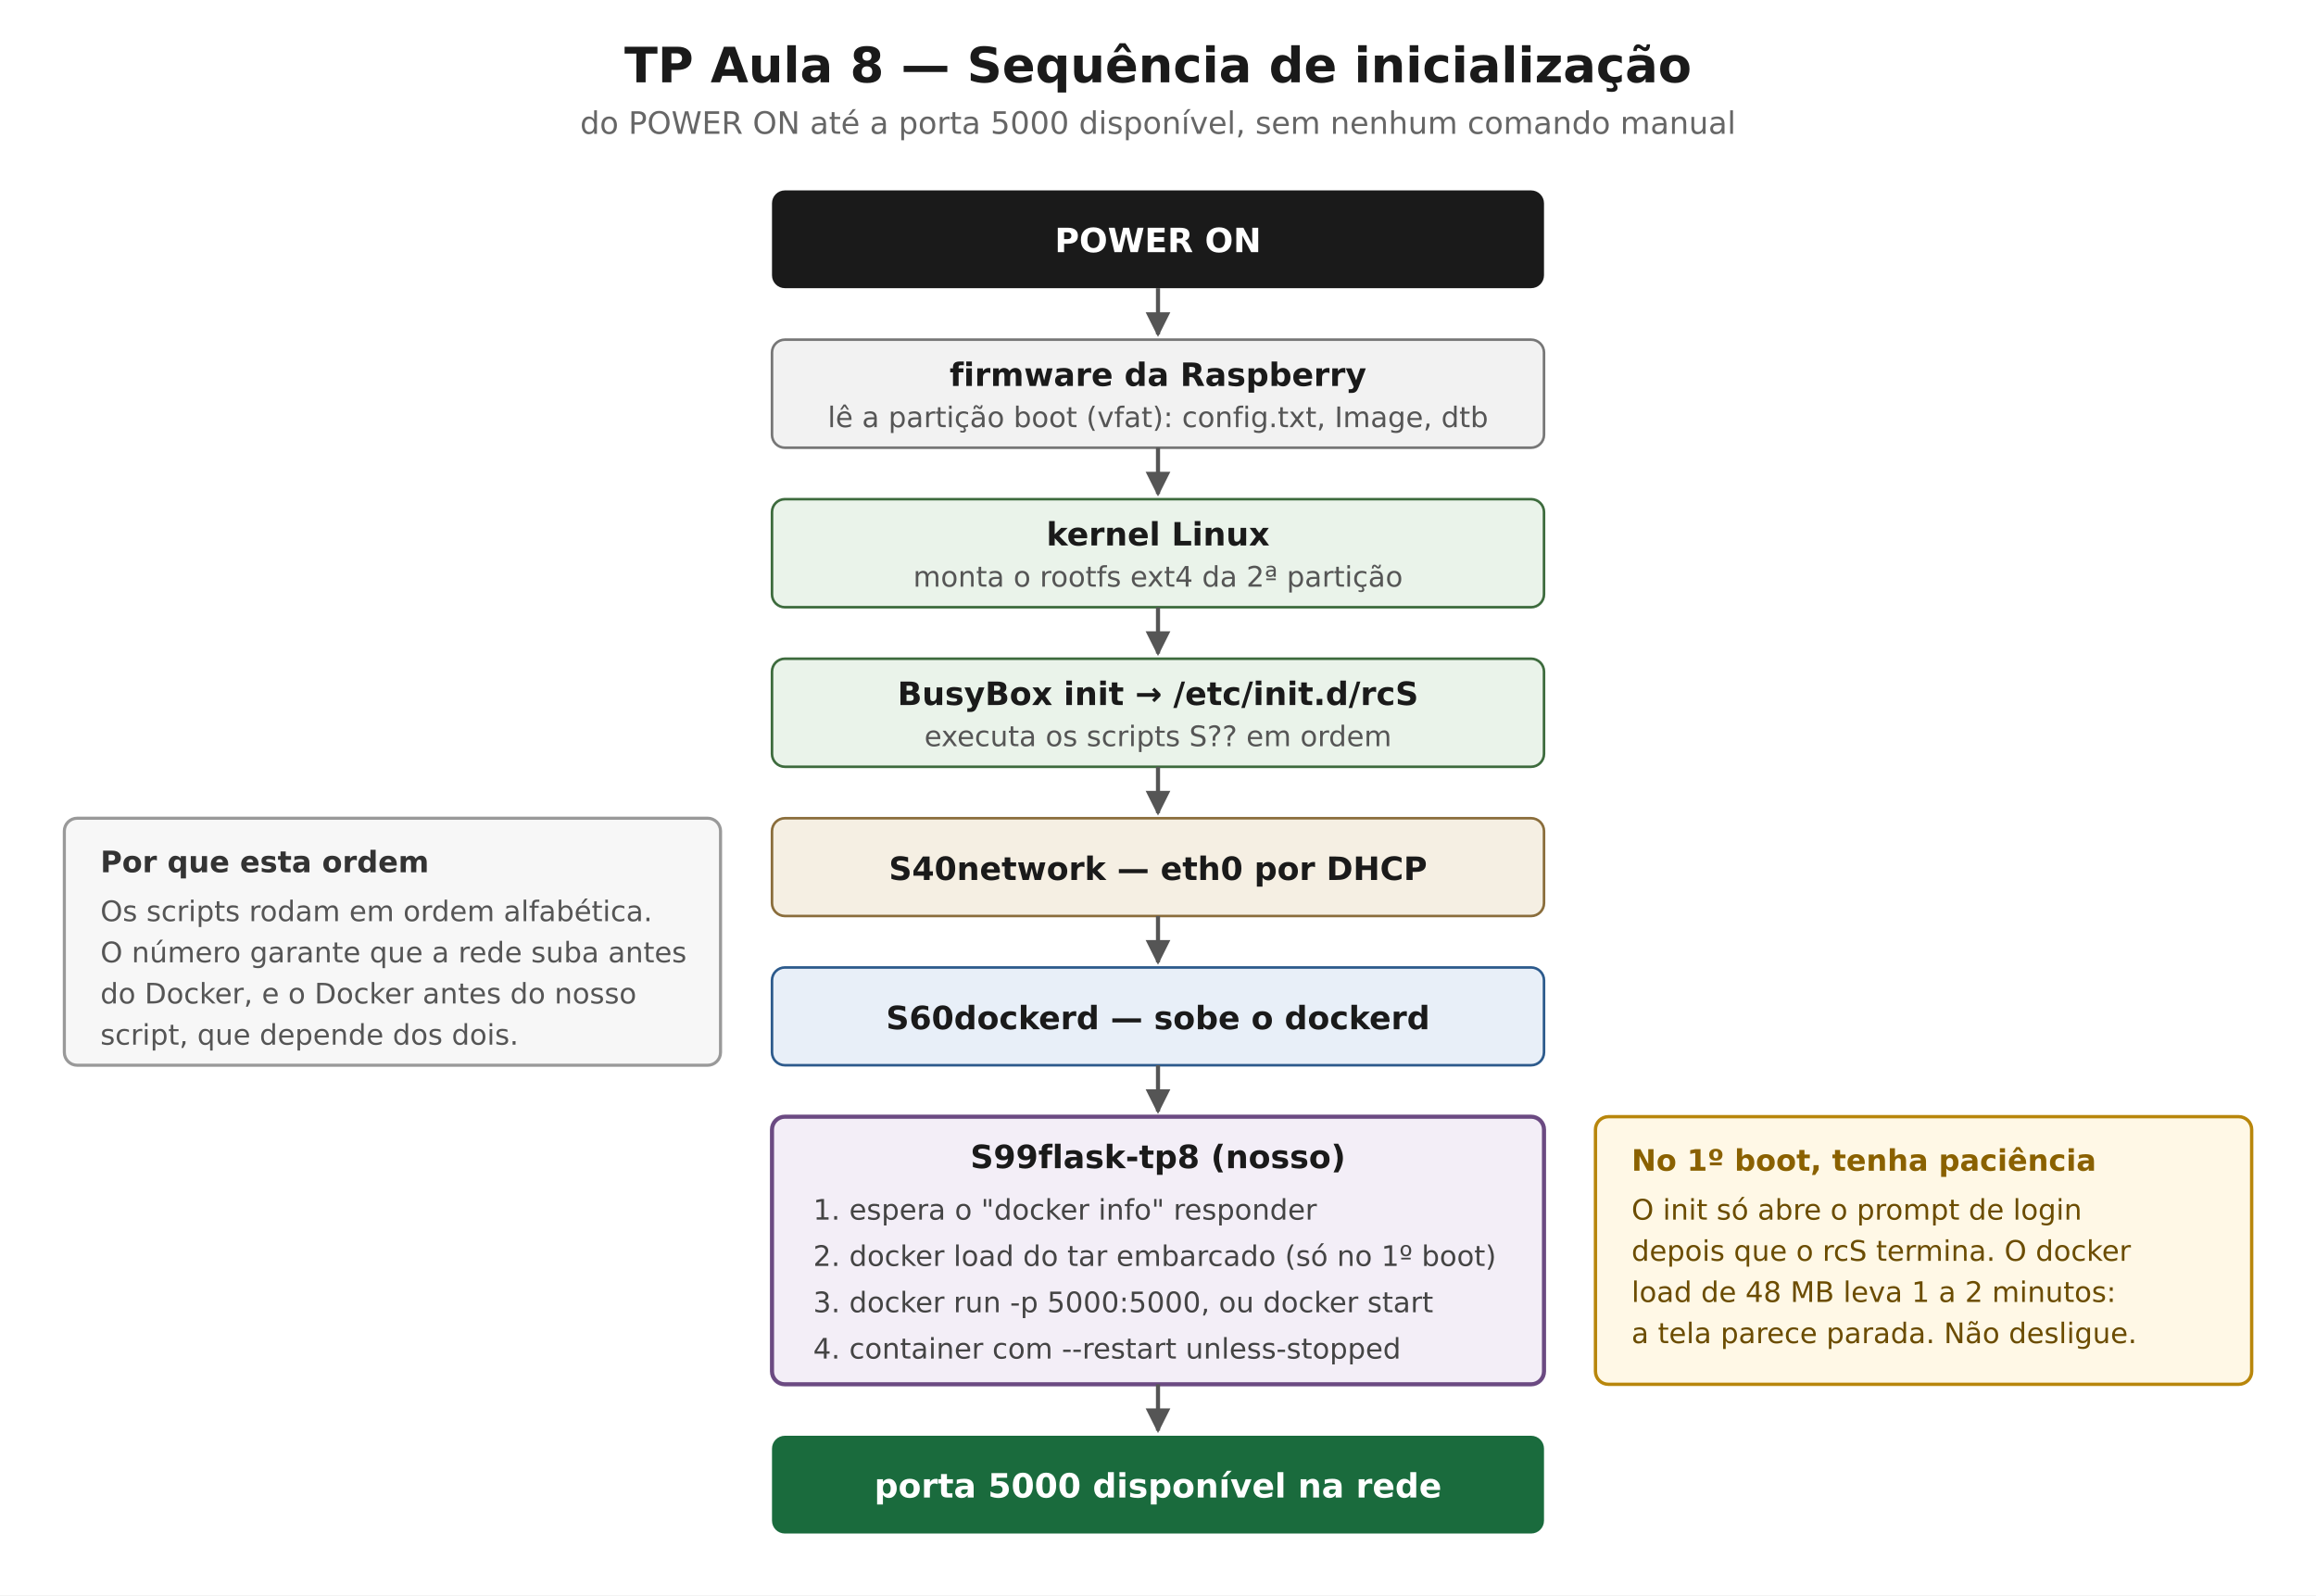
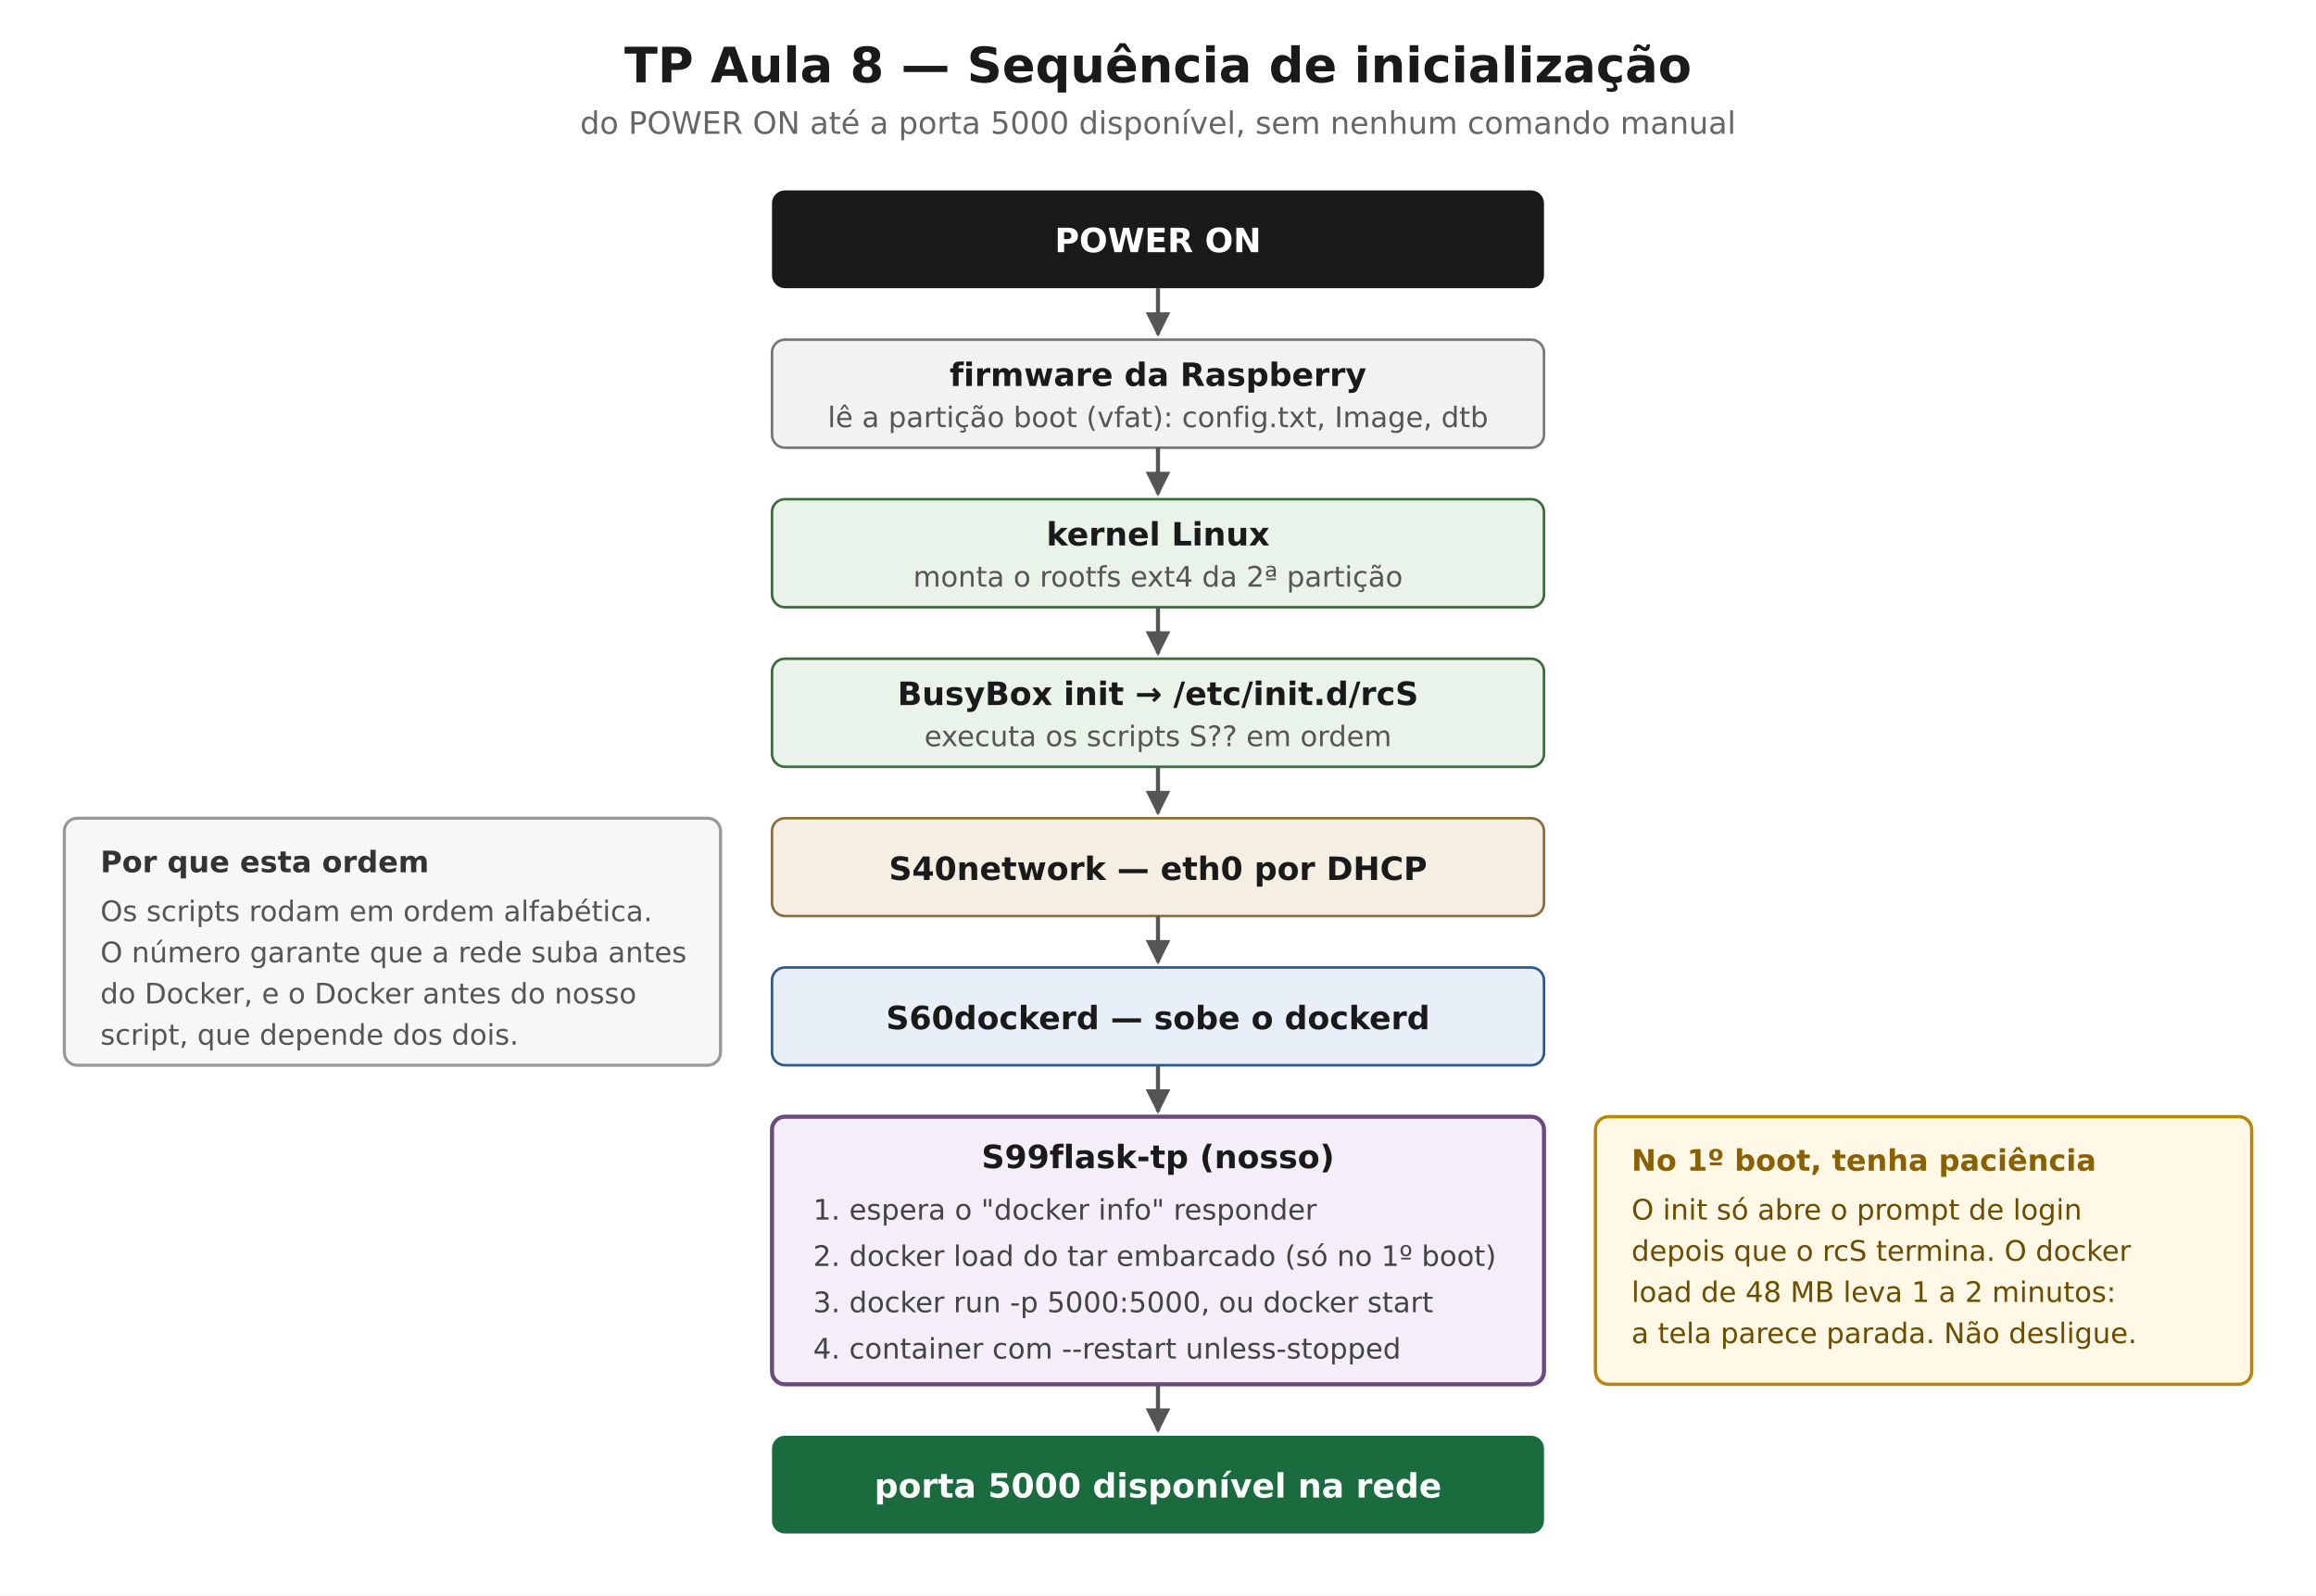
<svg xmlns="http://www.w3.org/2000/svg" width="900" height="620" viewBox="0 0 900 620" font-family="DejaVu Sans, Arial, sans-serif">
  <rect width="900" height="620" fill="#ffffff" />
  <text x="450" y="32" text-anchor="middle" font-size="19" font-weight="bold" fill="#1a1a1a">TP Aula 8 — Sequência de inicialização</text>
  <text x="450" y="52" text-anchor="middle" font-size="12" fill="#666">do POWER ON até a porta 5000 disponível, sem nenhum comando manual</text>
  <g font-size="12.5">
    <rect x="300" y="74" width="300" height="38" rx="5" fill="#1a1a1a" />
    <text x="450" y="98" text-anchor="middle" font-size="13" font-weight="bold" fill="#ffffff">POWER ON</text>
    <rect x="300" y="132" width="300" height="42" rx="5" fill="#f2f2f2" stroke="#777" />
    <text x="450" y="150" text-anchor="middle" font-weight="bold" fill="#1a1a1a">firmware da Raspberry</text>
    <text x="450" y="166" text-anchor="middle" font-size="11" fill="#555">lê a partição boot (vfat): config.txt, Image, dtb</text>
    <rect x="300" y="194" width="300" height="42" rx="5" fill="#eaf3ea" stroke="#3d6b3d" />
    <text x="450" y="212" text-anchor="middle" font-weight="bold" fill="#1a1a1a">kernel Linux</text>
    <text x="450" y="228" text-anchor="middle" font-size="11" fill="#555">monta o rootfs ext4 da 2ª partição</text>
    <rect x="300" y="256" width="300" height="42" rx="5" fill="#eaf3ea" stroke="#3d6b3d" />
    <text x="450" y="274" text-anchor="middle" font-weight="bold" fill="#1a1a1a">BusyBox init → /etc/init.d/rcS</text>
    <text x="450" y="290" text-anchor="middle" font-size="11" fill="#555">executa os scripts S?? em ordem</text>
    <rect x="300" y="318" width="300" height="38" rx="5" fill="#f5efe3" stroke="#8a6d3b" />
    <text x="450" y="342" text-anchor="middle" font-weight="bold" fill="#1a1a1a">S40network — eth0 por DHCP</text>
    <rect x="300" y="376" width="300" height="38" rx="5" fill="#e8eff8" stroke="#2c5a8c" />
    <text x="450" y="400" text-anchor="middle" font-weight="bold" fill="#1a1a1a">S60dockerd — sobe o dockerd</text>
    <rect x="300" y="434" width="300" height="104" rx="5" fill="#f3eef7" stroke="#6b4a82" stroke-width="1.6" />
-     <text x="450" y="454" text-anchor="middle" font-weight="bold" fill="#1a1a1a">S99flask-tp8 (nosso)</text>
+     <text x="450" y="454" text-anchor="middle" font-weight="bold" fill="#1a1a1a">S99flask-tp (nosso)</text>
    <text x="316" y="474" font-size="11" fill="#444">1. espera o "docker info" responder</text>
    <text x="316" y="492" font-size="11" fill="#444">2. docker load do tar embarcado (só no 1º boot)</text>
    <text x="316" y="510" font-size="11" fill="#444">3. docker run -p 5000:5000, ou docker start</text>
    <text x="316" y="528" font-size="11" fill="#444">4. container com --restart unless-stopped</text>
    <rect x="300" y="558" width="300" height="38" rx="5" fill="#1a6b3d" />
    <text x="450" y="582" text-anchor="middle" font-size="13" font-weight="bold" fill="#ffffff">porta 5000 disponível na rede</text>
  </g>
  <g stroke="#555" stroke-width="1.6" marker-end="url(#b)">
    <line x1="450" y1="112" x2="450" y2="130" />
    <line x1="450" y1="174" x2="450" y2="192" />
    <line x1="450" y1="236" x2="450" y2="254" />
    <line x1="450" y1="298" x2="450" y2="316" />
    <line x1="450" y1="356" x2="450" y2="374" />
    <line x1="450" y1="414" x2="450" y2="432" />
    <line x1="450" y1="538" x2="450" y2="556" />
  </g>
  <rect x="620" y="434" width="255" height="104" rx="5" fill="#fff8e6" stroke="#b8860b" stroke-width="1.3" />
  <text x="634" y="455" font-size="11.5" font-weight="bold" fill="#8a6100">No 1º boot, tenha paciência</text>
  <text x="634" y="474" font-size="11" fill="#6b4c00">O init só abre o prompt de login</text>
  <text x="634" y="490" font-size="11" fill="#6b4c00">depois que o rcS termina. O docker</text>
  <text x="634" y="506" font-size="11" fill="#6b4c00">load de 48 MB leva 1 a 2 minutos:</text>
  <text x="634" y="522" font-size="11" fill="#6b4c00">a tela parece parada. Não desligue.</text>
  <rect x="25" y="318" width="255" height="96" rx="5" fill="#f7f7f7" stroke="#999" stroke-width="1.2" />
  <text x="39" y="339" font-size="11.5" font-weight="bold" fill="#333">Por que esta ordem</text>
  <text x="39" y="358" font-size="11" fill="#555">Os scripts rodam em ordem alfabética.</text>
  <text x="39" y="374" font-size="11" fill="#555">O número garante que a rede suba antes</text>
  <text x="39" y="390" font-size="11" fill="#555">do Docker, e o Docker antes do nosso</text>
  <text x="39" y="406" font-size="11" fill="#555">script, que depende dos dois.</text>
  <defs>
    <marker id="b" viewBox="0 0 10 10" refX="9" refY="5" markerWidth="6" markerHeight="6" orient="auto-start-reverse">
      <path d="M 0 0 L 10 5 L 0 10 z" fill="#555" />
    </marker>
  </defs>
</svg>
